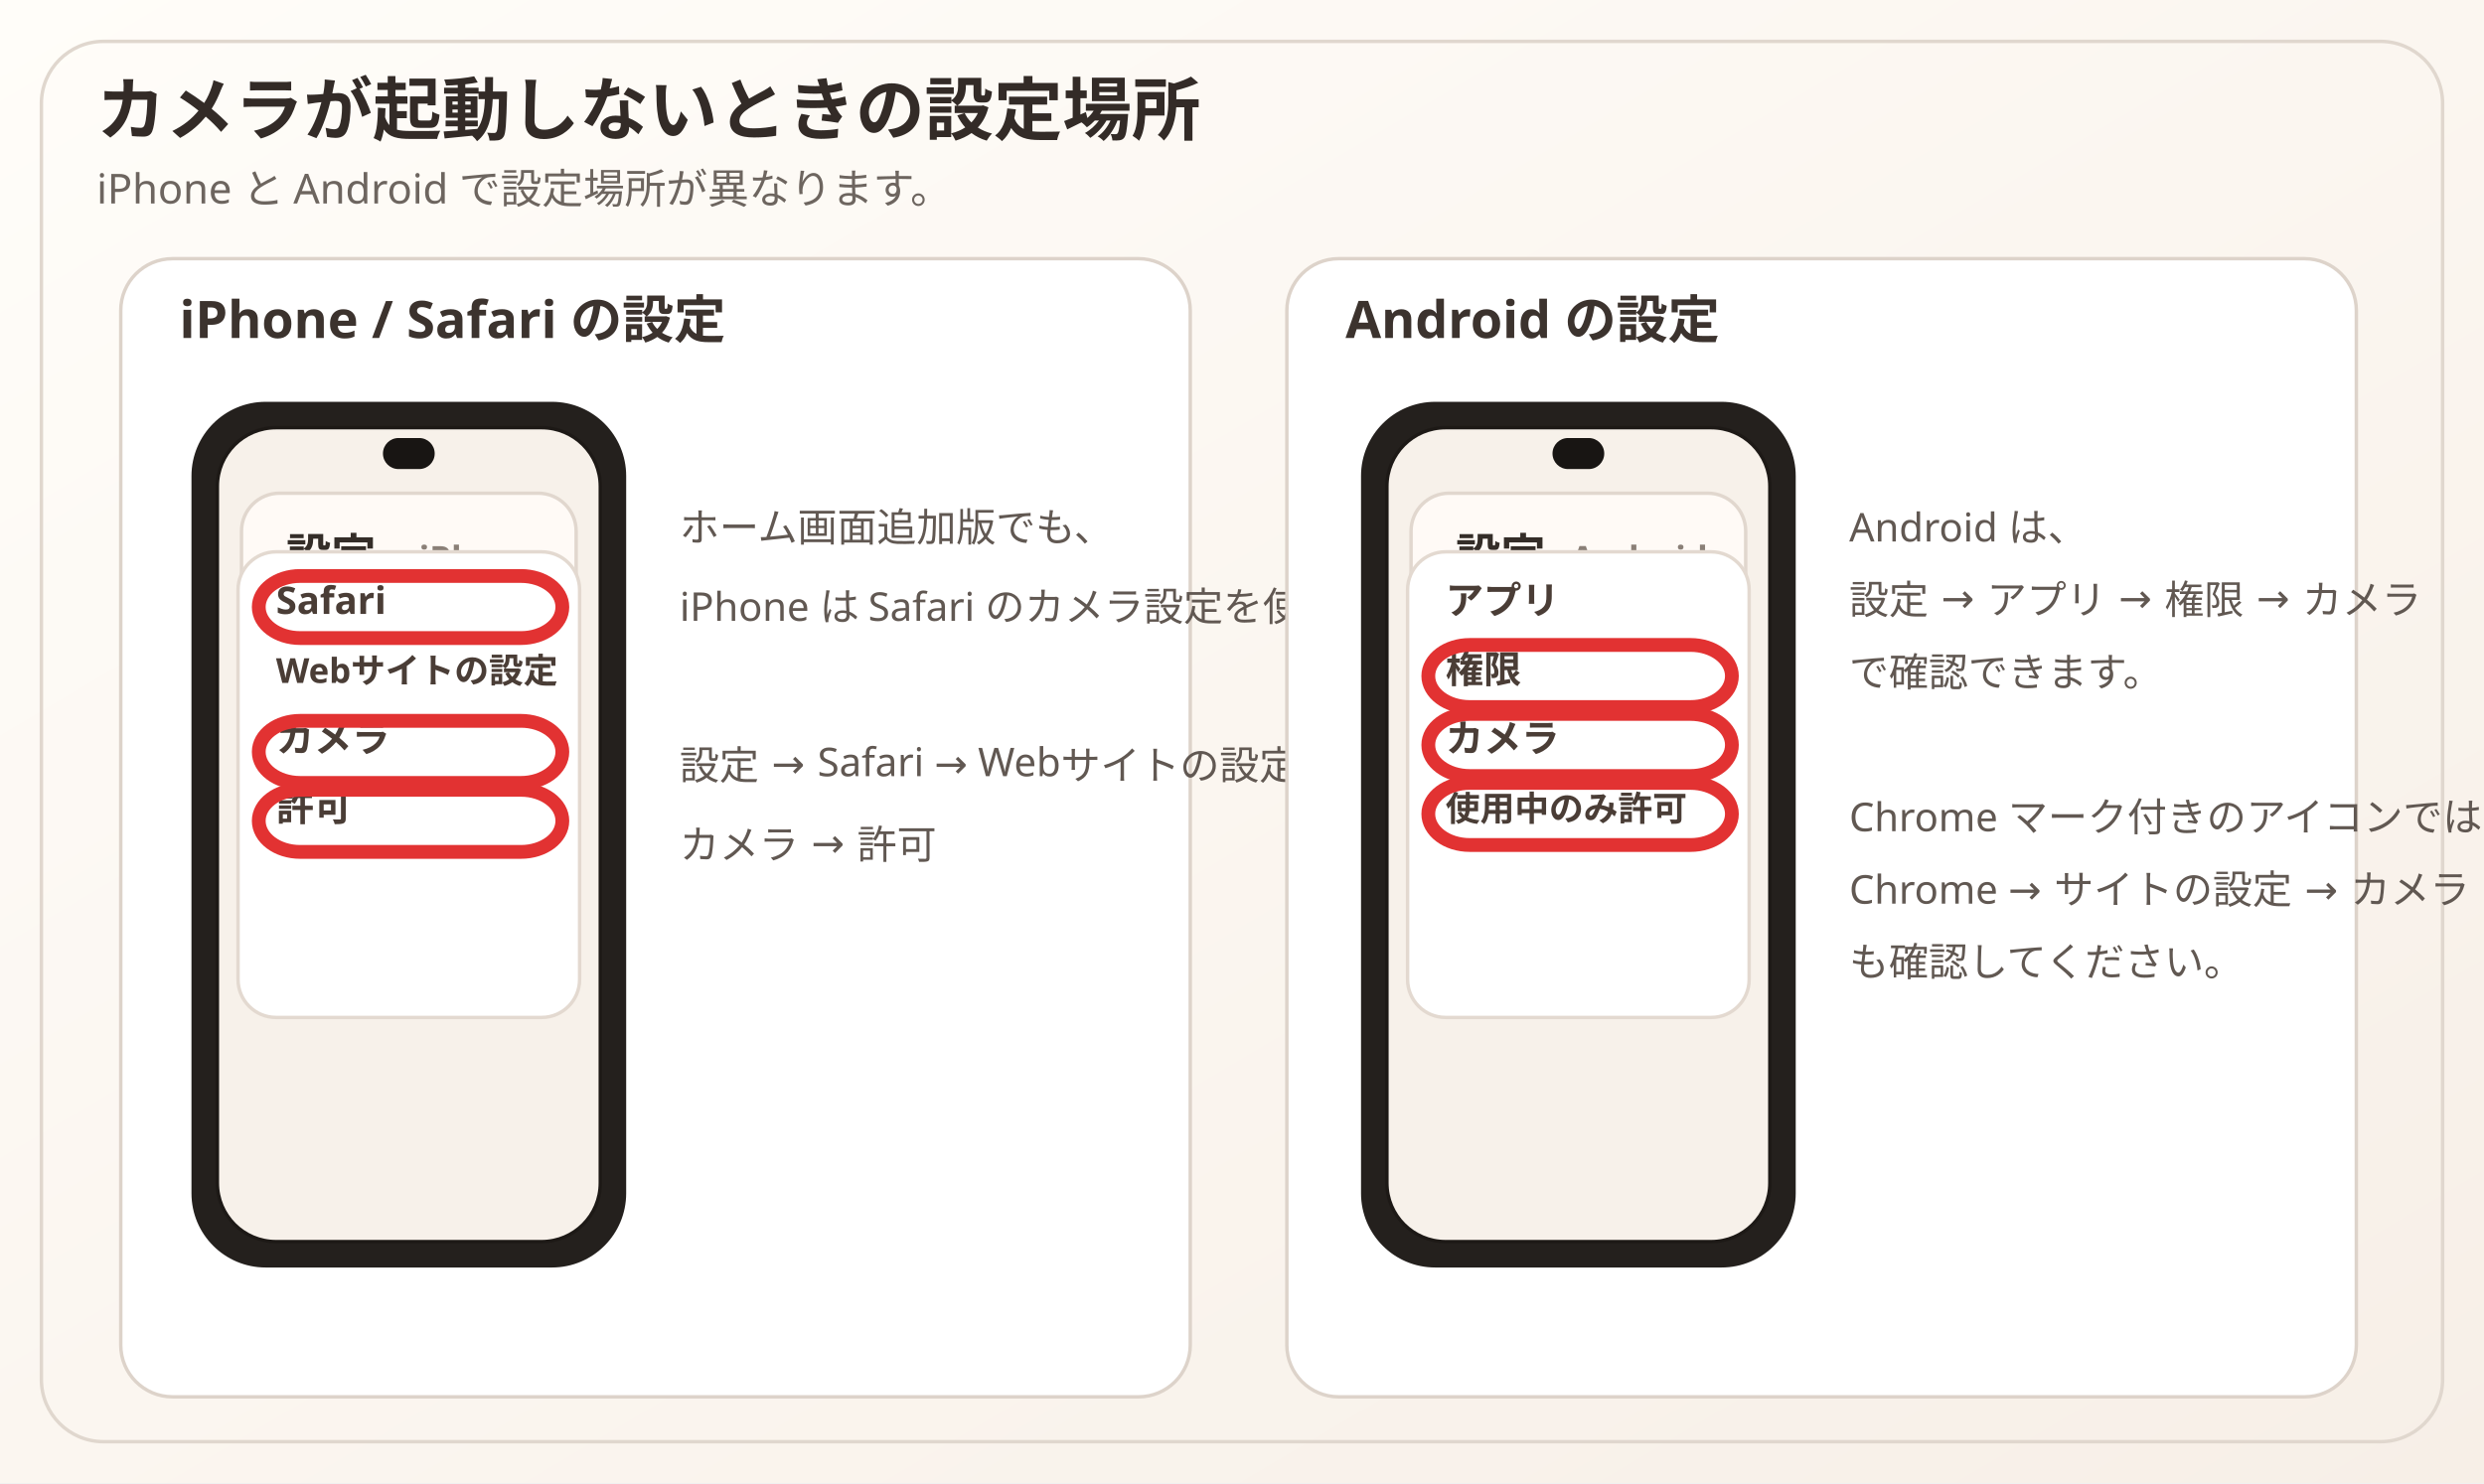
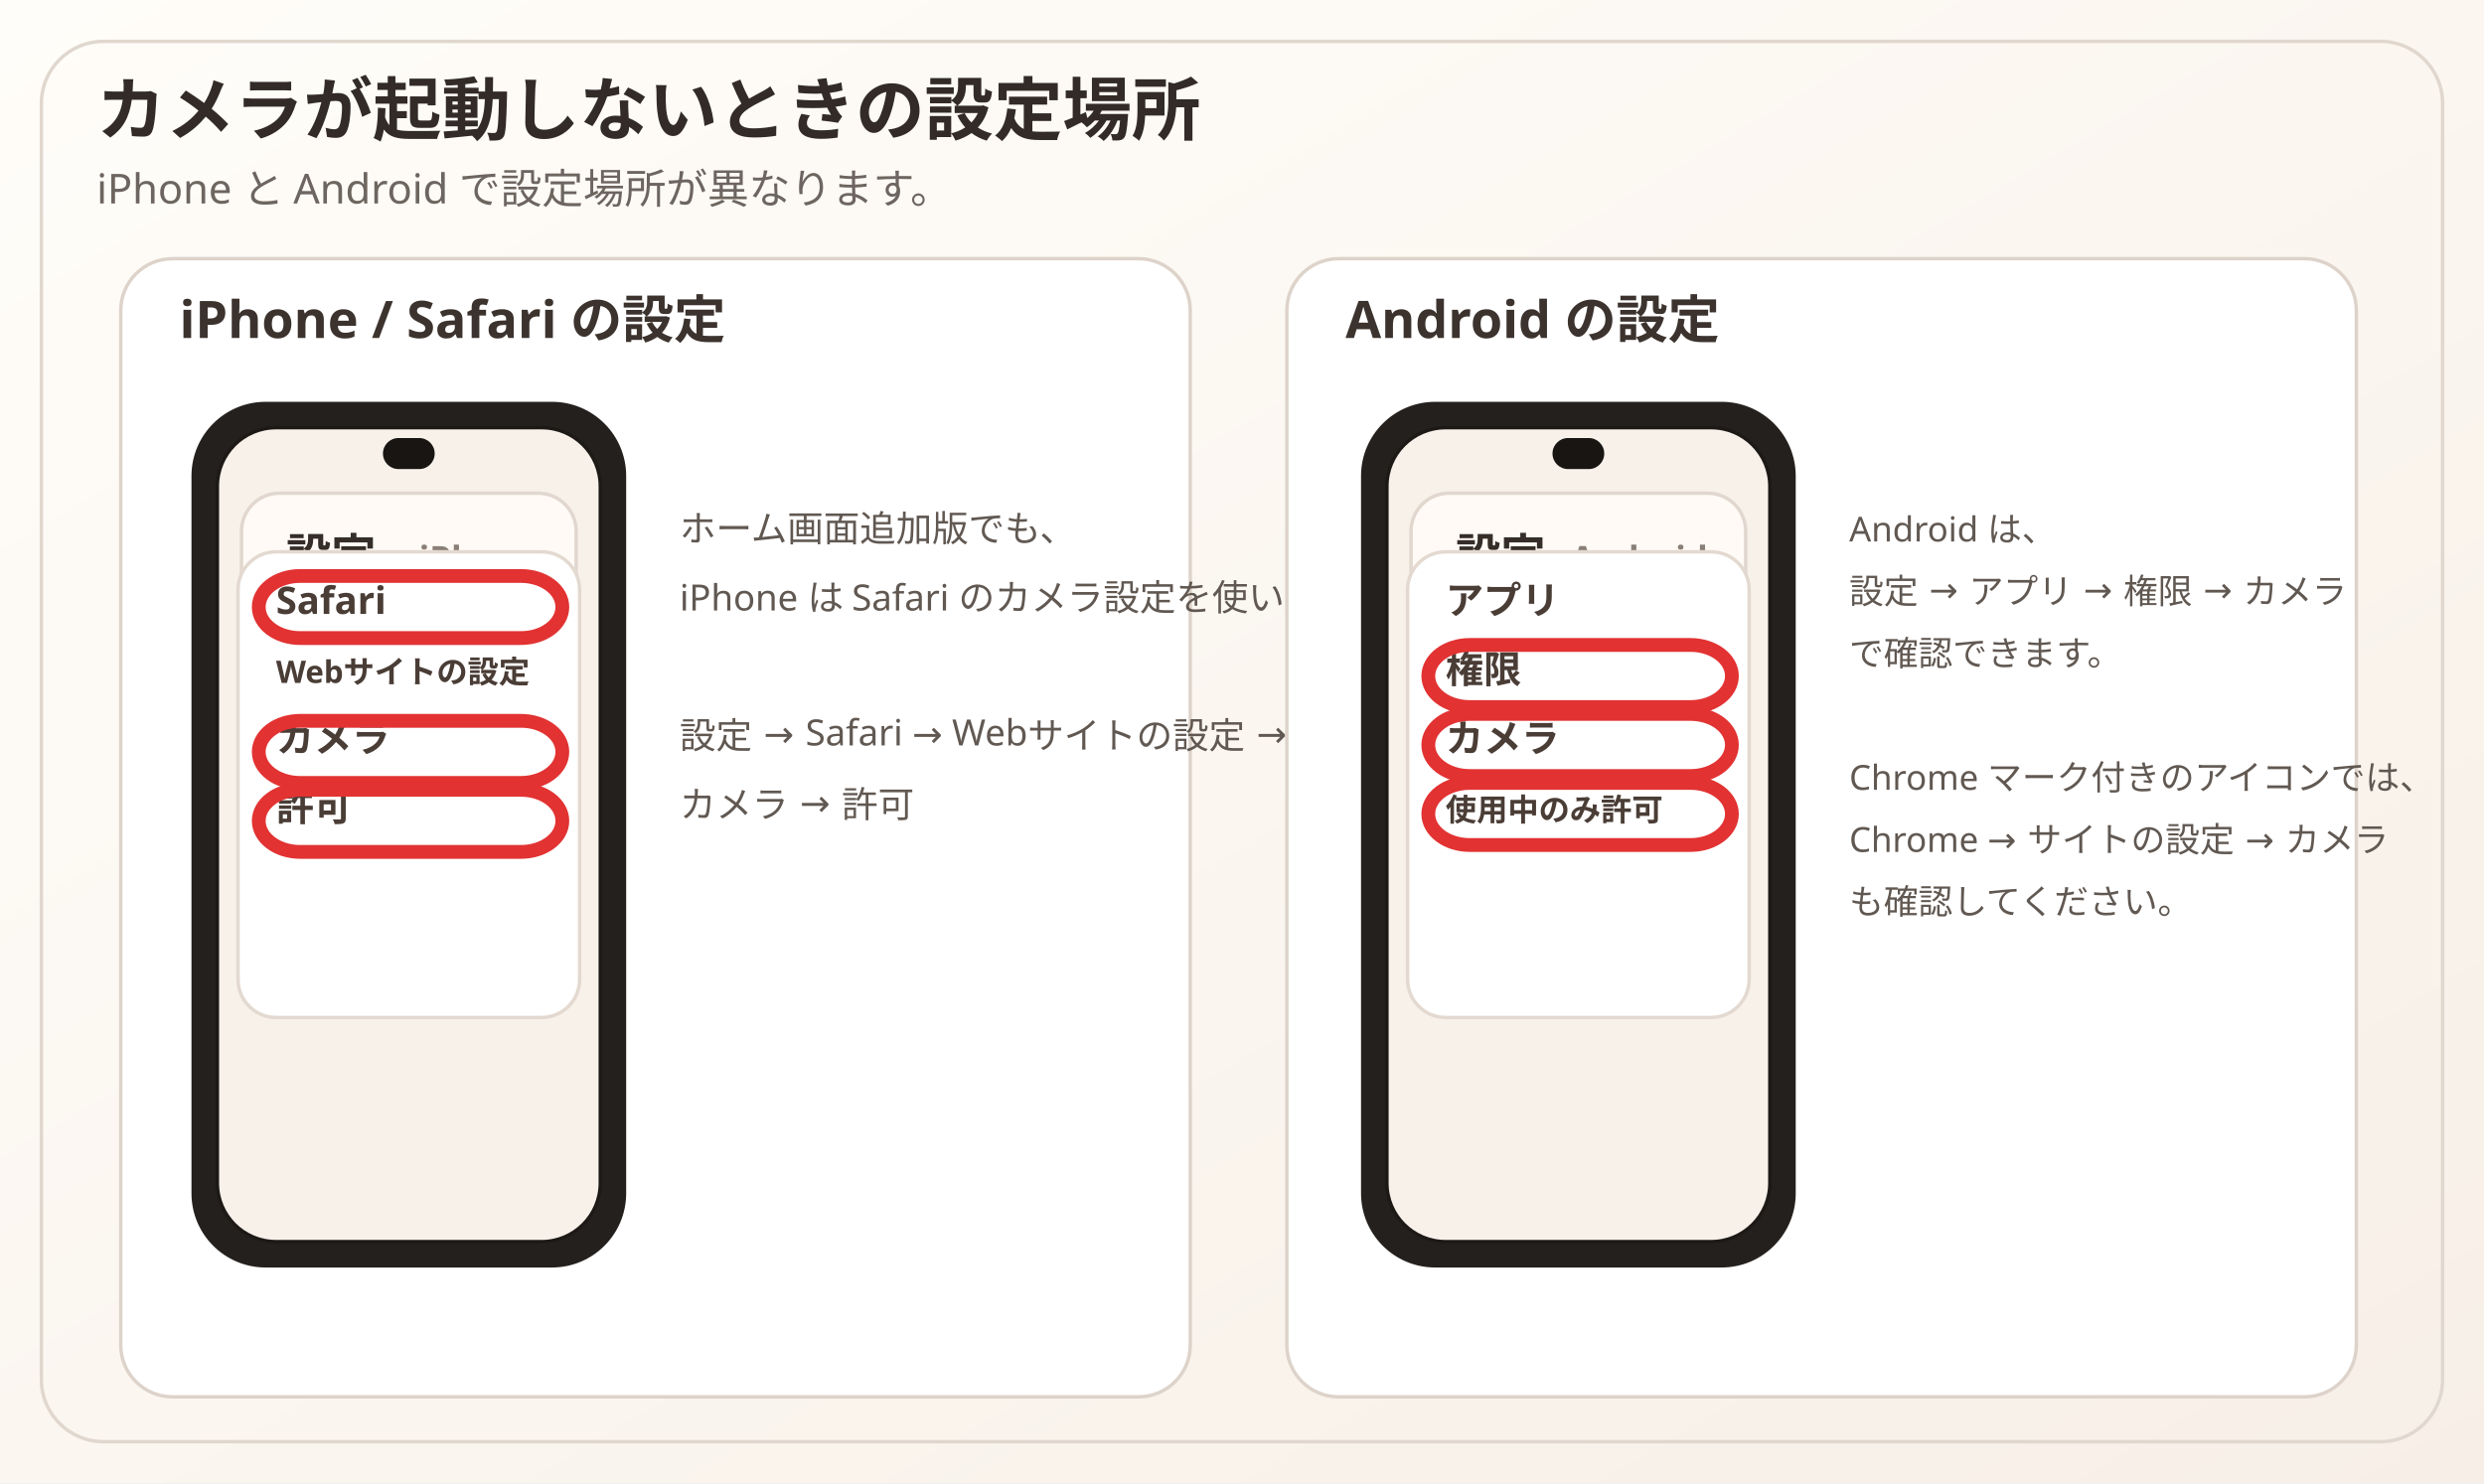
<svg xmlns="http://www.w3.org/2000/svg" width="1440" height="860" viewBox="0 0 1440 860">
  <defs>
    <linearGradient id="bg" x1="0" y1="0" x2="1" y2="1">
      <stop offset="0%" stop-color="#fffdf9" />
      <stop offset="100%" stop-color="#f7efe7" />
    </linearGradient>
  </defs>
  <rect width="1440" height="860" fill="url(#bg)" />
  <rect x="24" y="24" width="1392" height="812" rx="36" fill="none" stroke="#e0d7ce" stroke-width="2" />
  <text x="56" y="78" font-family="Hiragino Sans, Yu Gothic, sans-serif" font-size="40" font-weight="800" fill="#332b27" text-anchor="start">カメラが起動しないときの設定場所</text>
  <text x="56" y="118" font-family="Hiragino Sans, Yu Gothic, sans-serif" font-size="24" font-weight="500" fill="#6d655f" text-anchor="start">iPhone と Android で設定場所が異なります。</text>
  <rect x="70" y="150" width="620" height="660" rx="30" fill="#fff" stroke="#ddd3ca" stroke-width="2" />
  <text x="104" y="196" font-family="Hiragino Sans, Yu Gothic, sans-serif" font-size="30" font-weight="800" fill="#3c332e" text-anchor="start">iPhone / Safari の設定</text>
  <rect x="112" y="234" width="250" height="500" rx="42" fill="#24201d" stroke="#24201d" stroke-width="2" />
  <rect x="126" y="248" width="222" height="472" rx="34" fill="#f7f1ea" stroke="#1d1916" stroke-width="2" />
  <rect x="222" y="254" width="30" height="18" rx="9" fill="#181513" stroke="#181513" stroke-width="0" />
  <rect x="140" y="286" width="194" height="74" rx="22" fill="#fffaf6" stroke="#e1d7ce" stroke-width="2" />
  <text x="166" y="331" font-family="Hiragino Sans, Yu Gothic, sans-serif" font-size="26" font-weight="700" fill="#342d28" text-anchor="start">設定</text>
  <text x="312" y="331" font-family="Hiragino Sans, Yu Gothic, sans-serif" font-size="20" font-weight="600" fill="#8a7f77" text-anchor="end">iPhone</text>
  <rect x="138" y="320" width="198" height="270" rx="22" fill="#fff" stroke="#e3d9d0" stroke-width="2" />
  <text x="160" y="356" font-family="Hiragino Sans, Yu Gothic, sans-serif" font-size="22" font-weight="700" fill="#4a3d36" text-anchor="start">Safari</text>
-   <text x="160" y="396" font-family="Hiragino Sans, Yu Gothic, sans-serif" font-size="20" font-weight="700" fill="#4a3d36" text-anchor="start">Webサイトの設定</text>
+   <text x="160" y="396" font-family="Hiragino Sans, Yu Gothic, sans-serif" font-size="18" font-weight="700" fill="#4a3d36" text-anchor="start">Webサイトの設定</text>
  <text x="160" y="436" font-family="Hiragino Sans, Yu Gothic, sans-serif" font-size="22" font-weight="700" fill="#4a3d36" text-anchor="start">カメラ</text>
  <text x="160" y="476" font-family="Hiragino Sans, Yu Gothic, sans-serif" font-size="22" font-weight="700" fill="#4a3d36" text-anchor="start">許可</text>
  <rect x="150" y="334" width="176" height="36" rx="24" fill="none" stroke="#e23232" stroke-width="8" />
  <rect x="150" y="418" width="176" height="36" rx="24" fill="none" stroke="#e23232" stroke-width="8" />
  <rect x="150" y="458" width="176" height="36" rx="24" fill="none" stroke="#e23232" stroke-width="8" />
-   <text x="394" y="314" font-family="Hiragino Sans, Yu Gothic, sans-serif" font-size="23" font-weight="500" fill="#615852" text-anchor="start">ホーム画面追加版でも、</text>
-   <text x="394" y="360" font-family="Hiragino Sans, Yu Gothic, sans-serif" font-size="23" font-weight="500" fill="#615852" text-anchor="start">iPhone は Safari のカメラ設定を使います。</text>
-   <text x="394" y="406" font-family="Hiragino Sans, Yu Gothic, sans-serif" font-size="23" font-weight="500" fill="#615852" text-anchor="start" />
-   <text x="394" y="452" font-family="Hiragino Sans, Yu Gothic, sans-serif" font-size="23" font-weight="500" fill="#615852" text-anchor="start">設定 → Safari → Webサイトの設定 →</text>
-   <text x="394" y="498" font-family="Hiragino Sans, Yu Gothic, sans-serif" font-size="23" font-weight="500" fill="#615852" text-anchor="start">カメラ → 許可</text>
+   <text x="394" y="314" font-family="Hiragino Sans, Yu Gothic, sans-serif" font-size="21" font-weight="500" fill="#615852" text-anchor="start">ホーム画面追加版でも、</text>
+   <text x="394" y="354" font-family="Hiragino Sans, Yu Gothic, sans-serif" font-size="21" font-weight="500" fill="#615852" text-anchor="start">iPhone は Safari のカメラ設定を使います。</text>
+   <text x="394" y="394" font-family="Hiragino Sans, Yu Gothic, sans-serif" font-size="21" font-weight="500" fill="#615852" text-anchor="start" />
+   <text x="394" y="434" font-family="Hiragino Sans, Yu Gothic, sans-serif" font-size="21" font-weight="500" fill="#615852" text-anchor="start">設定 → Safari → Webサイトの設定 →</text>
+   <text x="394" y="474" font-family="Hiragino Sans, Yu Gothic, sans-serif" font-size="21" font-weight="500" fill="#615852" text-anchor="start">カメラ → 許可</text>
  <rect x="746" y="150" width="620" height="660" rx="30" fill="#fff" stroke="#ddd3ca" stroke-width="2" />
  <text x="780" y="196" font-family="Hiragino Sans, Yu Gothic, sans-serif" font-size="30" font-weight="800" fill="#3c332e" text-anchor="start">Android の設定</text>
  <rect x="790" y="234" width="250" height="500" rx="42" fill="#24201d" stroke="#24201d" stroke-width="2" />
  <rect x="804" y="248" width="222" height="472" rx="34" fill="#f7f1ea" stroke="#1d1916" stroke-width="2" />
  <rect x="900" y="254" width="30" height="18" rx="9" fill="#181513" stroke="#181513" stroke-width="0" />
  <rect x="818" y="286" width="194" height="74" rx="22" fill="#fffaf6" stroke="#e1d7ce" stroke-width="2" />
  <text x="844" y="331" font-family="Hiragino Sans, Yu Gothic, sans-serif" font-size="26" font-weight="700" fill="#342d28" text-anchor="start">設定</text>
  <text x="990" y="331" font-family="Hiragino Sans, Yu Gothic, sans-serif" font-size="20" font-weight="600" fill="#8a7f77" text-anchor="end">Android</text>
  <rect x="816" y="320" width="198" height="270" rx="22" fill="#fff" stroke="#e3d9d0" stroke-width="2" />
  <text x="838" y="356" font-family="Hiragino Sans, Yu Gothic, sans-serif" font-size="22" font-weight="700" fill="#4a3d36" text-anchor="start">アプリ</text>
  <text x="838" y="396" font-family="Hiragino Sans, Yu Gothic, sans-serif" font-size="22" font-weight="700" fill="#4a3d36" text-anchor="start">権限</text>
  <text x="838" y="436" font-family="Hiragino Sans, Yu Gothic, sans-serif" font-size="22" font-weight="700" fill="#4a3d36" text-anchor="start">カメラ</text>
-   <text x="838" y="476" font-family="Hiragino Sans, Yu Gothic, sans-serif" font-size="20" font-weight="700" fill="#4a3d36" text-anchor="start">使用中のみ許可</text>
+   <text x="838" y="476" font-family="Hiragino Sans, Yu Gothic, sans-serif" font-size="18" font-weight="700" fill="#4a3d36" text-anchor="start">使用中のみ許可</text>
  <rect x="828" y="374" width="176" height="36" rx="24" fill="none" stroke="#e23232" stroke-width="8" />
  <rect x="828" y="414" width="176" height="36" rx="24" fill="none" stroke="#e23232" stroke-width="8" />
  <rect x="828" y="454" width="176" height="36" rx="24" fill="none" stroke="#e23232" stroke-width="8" />
-   <text x="1072" y="314" font-family="Hiragino Sans, Yu Gothic, sans-serif" font-size="23" font-weight="500" fill="#615852" text-anchor="start">Android は、</text>
-   <text x="1072" y="356" font-family="Hiragino Sans, Yu Gothic, sans-serif" font-size="23" font-weight="500" fill="#615852" text-anchor="start">設定 → アプリ → 権限 → カメラ</text>
-   <text x="1072" y="398" font-family="Hiragino Sans, Yu Gothic, sans-serif" font-size="23" font-weight="500" fill="#615852" text-anchor="start">で確認できます。</text>
-   <text x="1072" y="440" font-family="Hiragino Sans, Yu Gothic, sans-serif" font-size="23" font-weight="500" fill="#615852" text-anchor="start" />
-   <text x="1072" y="482" font-family="Hiragino Sans, Yu Gothic, sans-serif" font-size="23" font-weight="500" fill="#615852" text-anchor="start">Chrome マーク付きのアイコンでは、</text>
-   <text x="1072" y="524" font-family="Hiragino Sans, Yu Gothic, sans-serif" font-size="23" font-weight="500" fill="#615852" text-anchor="start">Chrome → サイトの設定 → カメラ</text>
-   <text x="1072" y="566" font-family="Hiragino Sans, Yu Gothic, sans-serif" font-size="23" font-weight="500" fill="#615852" text-anchor="start">も確認してください。</text>
+   <text x="1072" y="314" font-family="Hiragino Sans, Yu Gothic, sans-serif" font-size="20" font-weight="500" fill="#615852" text-anchor="start">Android は、</text>
+   <text x="1072" y="350" font-family="Hiragino Sans, Yu Gothic, sans-serif" font-size="20" font-weight="500" fill="#615852" text-anchor="start">設定 → アプリ → 権限 → カメラ</text>
+   <text x="1072" y="386" font-family="Hiragino Sans, Yu Gothic, sans-serif" font-size="20" font-weight="500" fill="#615852" text-anchor="start">で確認できます。</text>
+   <text x="1072" y="422" font-family="Hiragino Sans, Yu Gothic, sans-serif" font-size="20" font-weight="500" fill="#615852" text-anchor="start" />
+   <text x="1072" y="458" font-family="Hiragino Sans, Yu Gothic, sans-serif" font-size="20" font-weight="500" fill="#615852" text-anchor="start">Chrome マーク付きのアイコンでは、</text>
+   <text x="1072" y="494" font-family="Hiragino Sans, Yu Gothic, sans-serif" font-size="20" font-weight="500" fill="#615852" text-anchor="start">Chrome → サイトの設定 → カメラ</text>
+   <text x="1072" y="530" font-family="Hiragino Sans, Yu Gothic, sans-serif" font-size="20" font-weight="500" fill="#615852" text-anchor="start">も確認してください。</text>
</svg>
